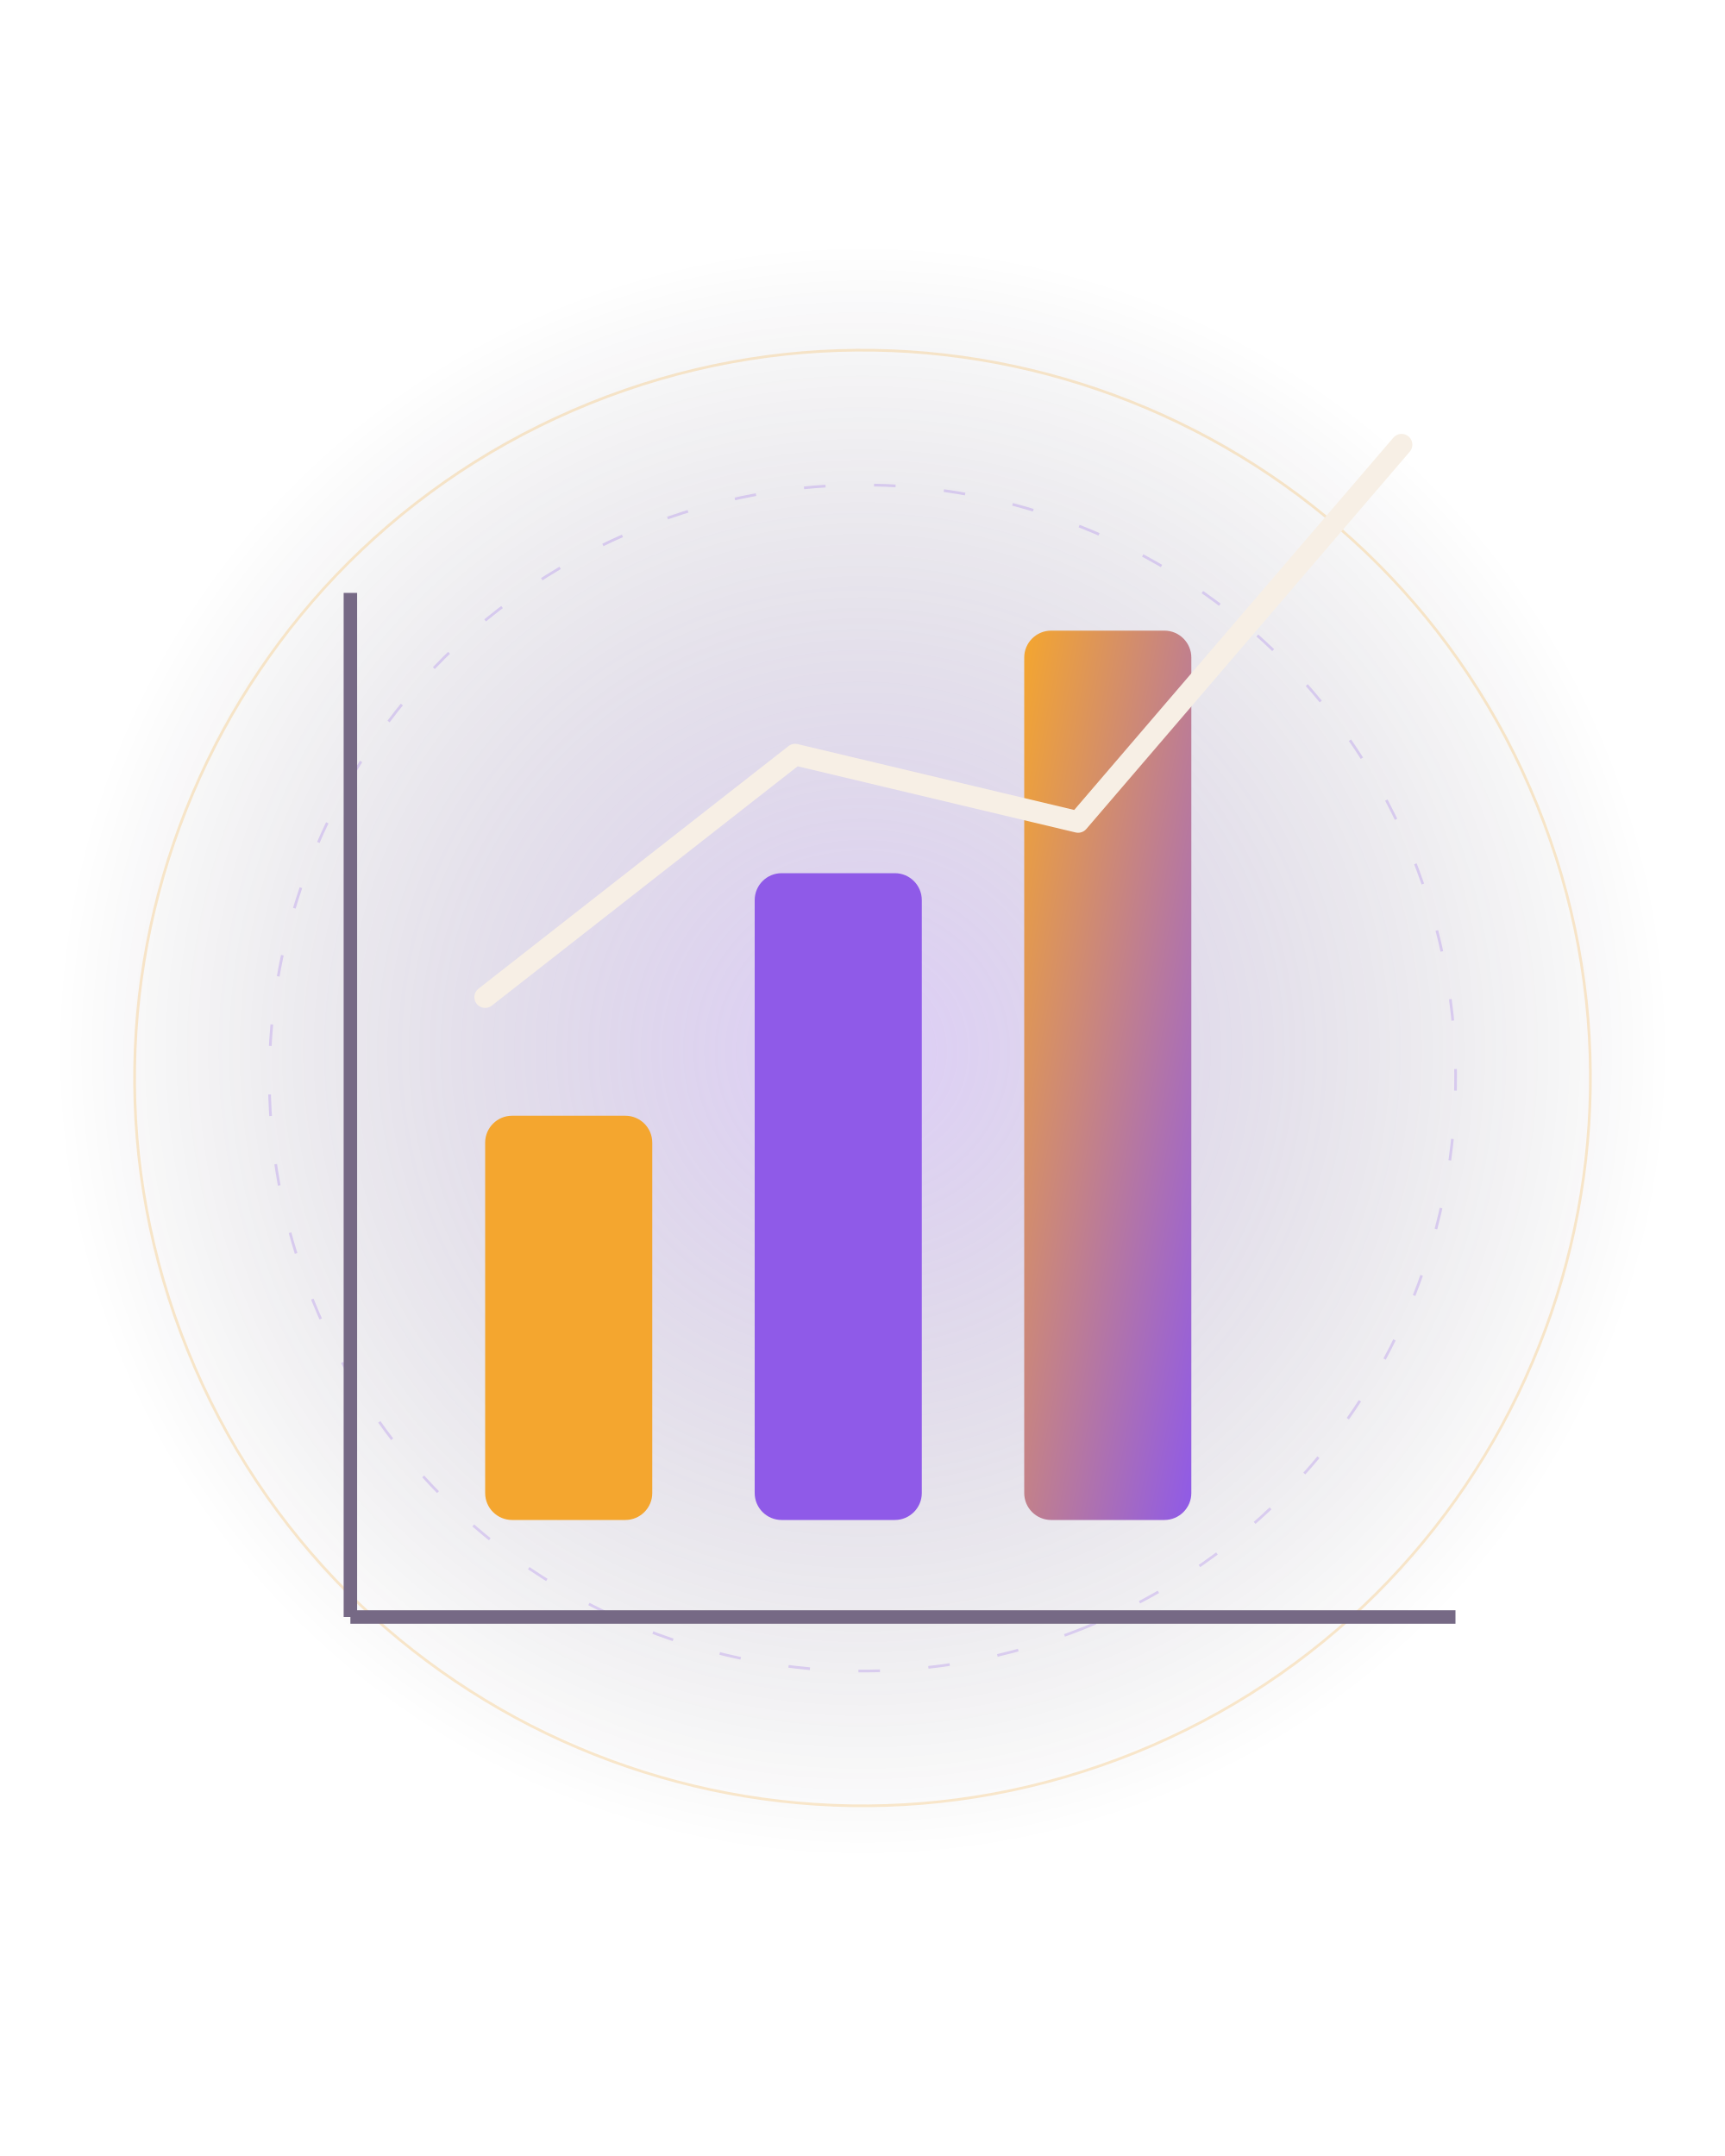
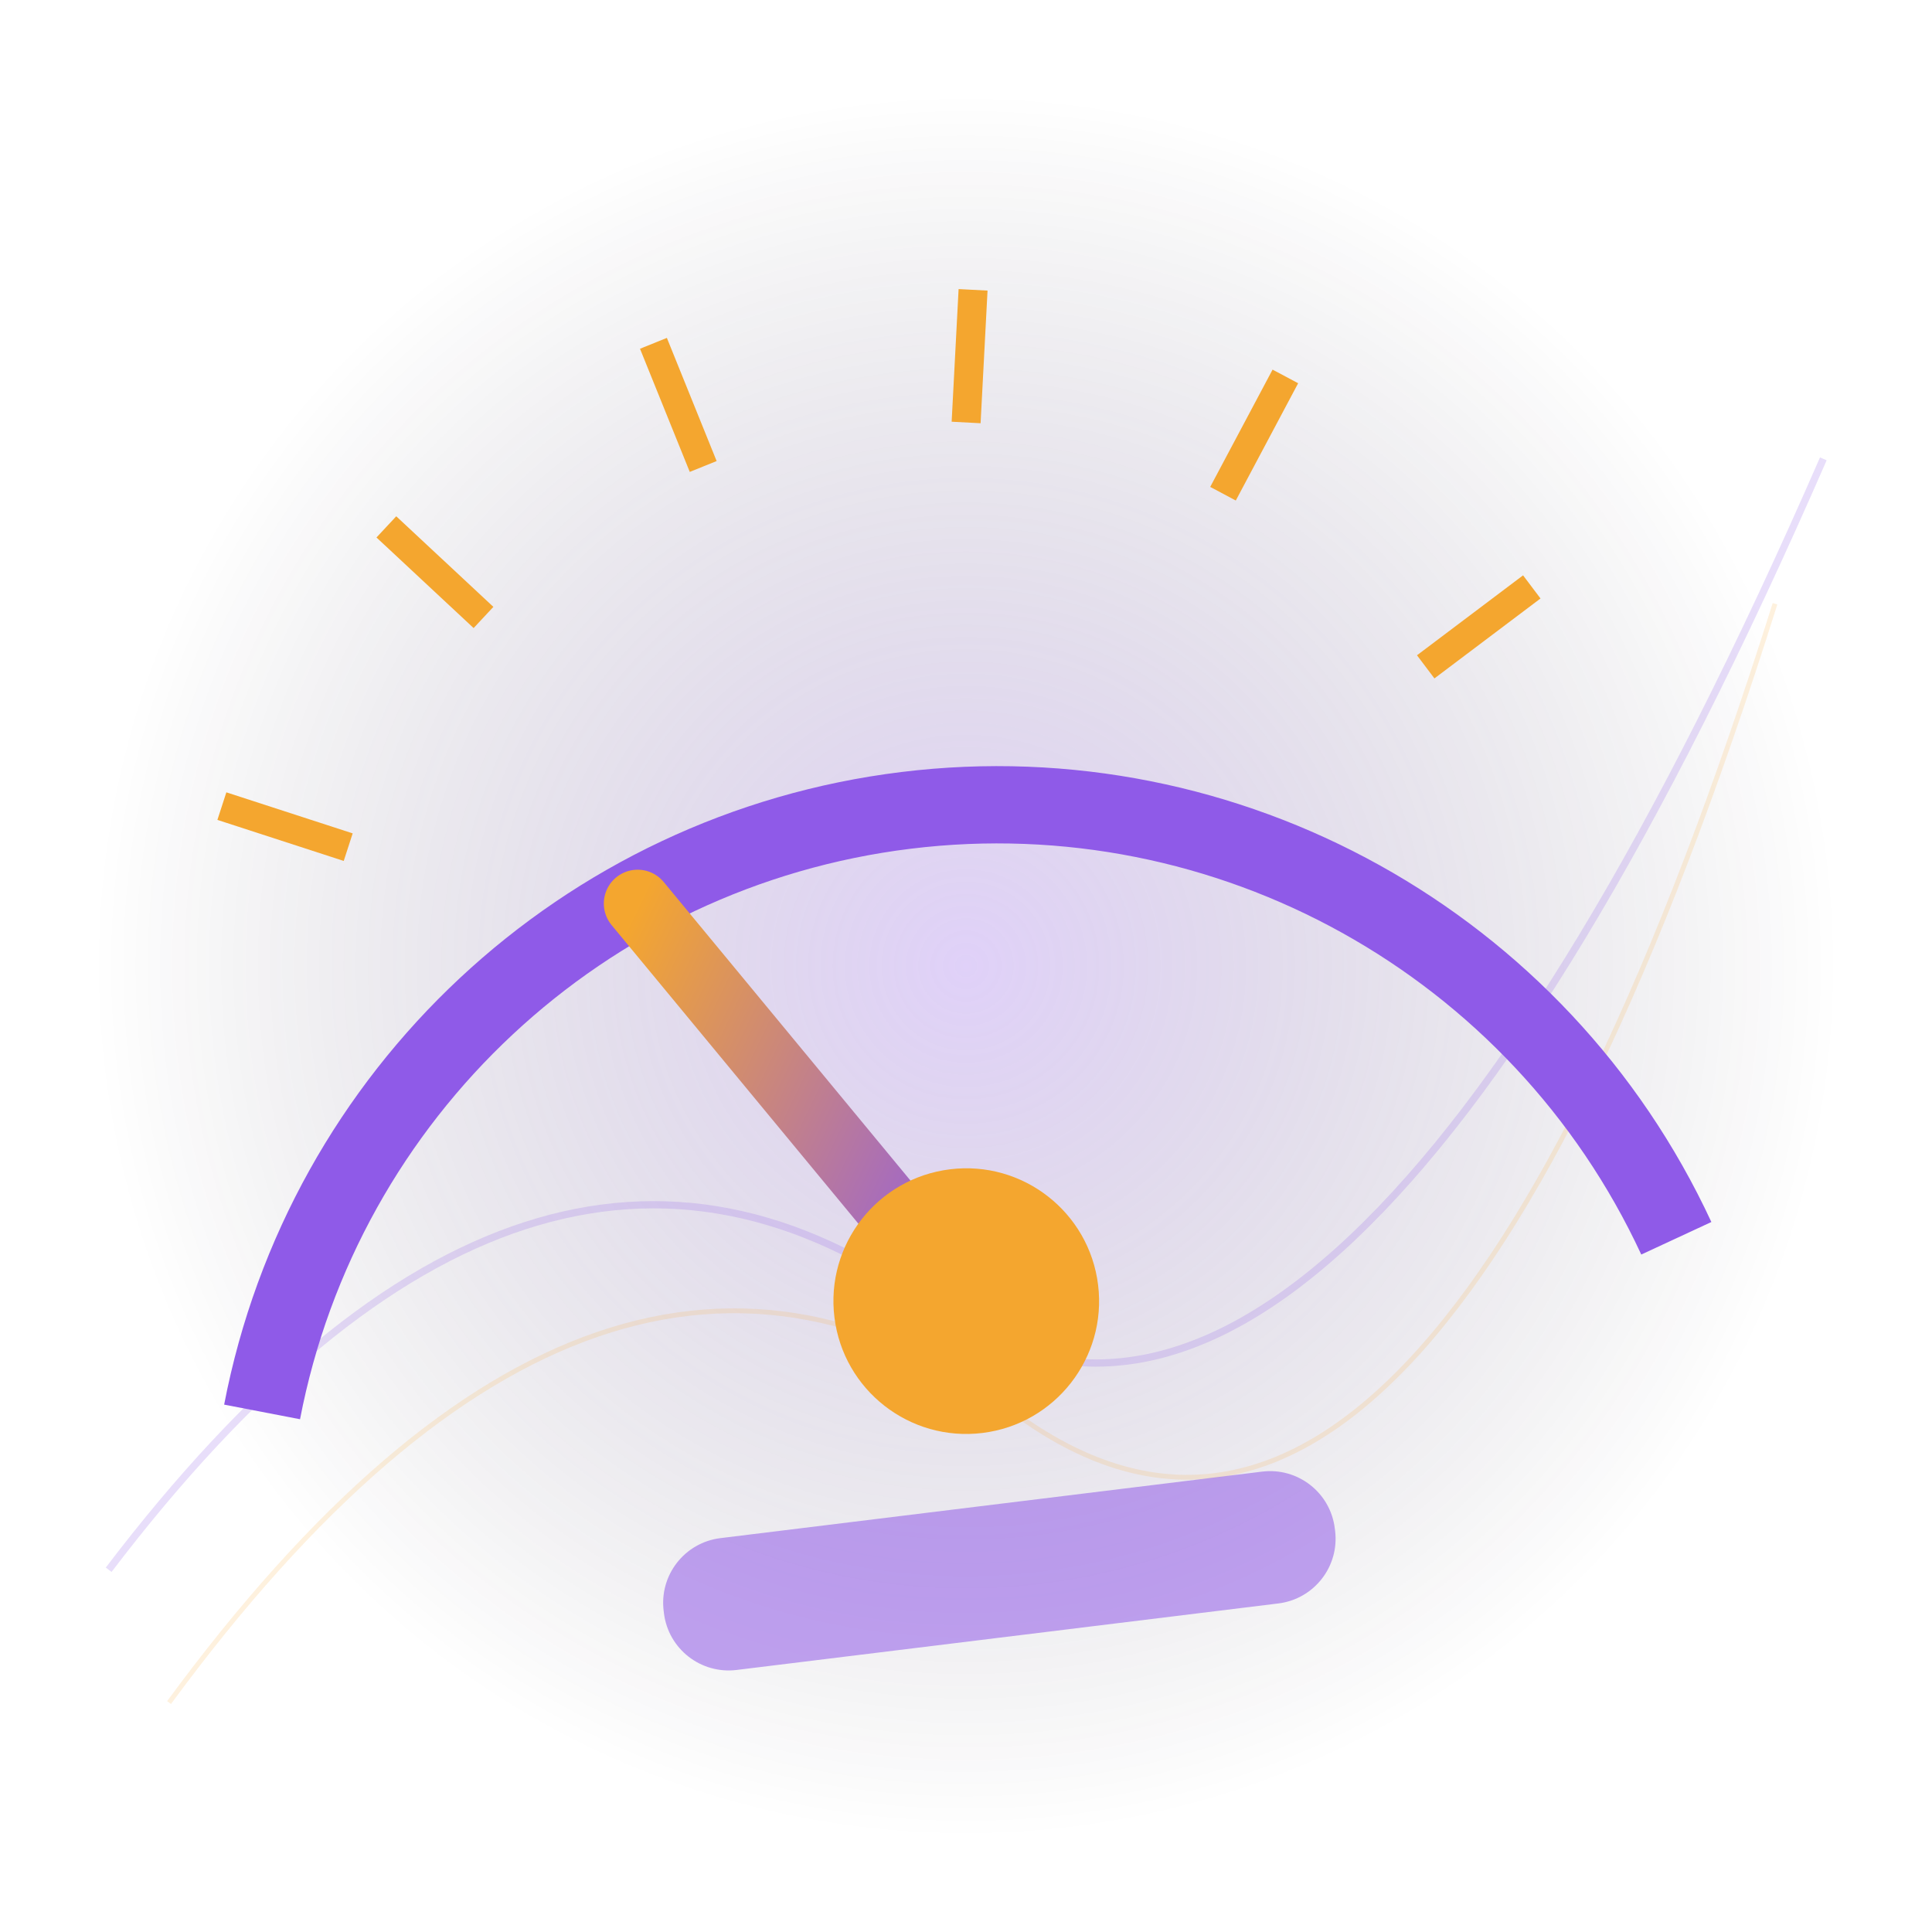
- <svg xmlns="http://www.w3.org/2000/svg" viewBox="0 0 640 800">
+ <svg xmlns="http://www.w3.org/2000/svg" viewBox="0 0 800 800">
  <defs>
    <linearGradient id="g" x1="0" y1="0" x2="1" y2="1">
      <stop stop-color="#f4a62f" />
      <stop offset="1" stop-color="#8f5ae8" />
    </linearGradient>
    <radialGradient id="r">
-       <stop stop-color="#8f5ae8" stop-opacity=".3" />
+       <stop stop-color="#8f5ae8" stop-opacity=".28" />
      <stop offset="1" stop-color="#08070d" stop-opacity="0" />
    </radialGradient>
+     <filter id="glow">
+       <feGaussianBlur stdDeviation="8" result="b" />
+       <feMerge>
+         <feMergeNode in="b" />
+         <feMergeNode in="SourceGraphic" />
+       </feMerge>
+     </filter>
  </defs>
-   <circle cx="320" cy="390" r="300" fill="url(#r)" />
-   <g opacity=".24" transform="rotate(68 320 400)">
-     <circle cx="320" cy="400" r="270" fill="none" stroke="#f4a62f" />
-     <circle cx="320" cy="400" r="220" fill="none" stroke="#8f5ae8" stroke-dasharray="8 18" />
+   <circle cx="400" cy="400" r="360" fill="url(#r)" />
+   <path d="M45 650Q220 420 385 540T755 190" fill="none" stroke="#8f5ae8" stroke-opacity=".2" stroke-width="3" />
+   <path d="M70 705Q250 460 420 585T735 250" fill="none" stroke="#f4a62f" stroke-opacity=".16" stroke-width="2" />
+   <g transform="translate(-20 -25) rotate(-7 400 400)">
+     <path d="M105 575a310 310 0 01590 0" fill="none" stroke="#8f5ae8" stroke-width="32" />
+     <g stroke="#f4a62f" stroke-width="12">
+       <path d="M400 145v55" transform="rotate(-65 400 455)" />
+       <path d="M400 145v55" transform="rotate(-40 400 455)" />
+       <path d="M400 145v55" transform="rotate(-15 400 455)" />
+       <path d="M400 145v55" transform="rotate(10 400 455)" />
+       <path d="M400 145v55" transform="rotate(35 400 455)" />
+       <path d="M400 145v55" transform="rotate(60 400 455)" />
+     </g>
+     <path d="M400 565l-115-180" stroke="url(#g)" stroke-width="28" stroke-linecap="round" />
+     <circle cx="400" cy="565" r="55" fill="#f4a62f" />
+     <rect x="260" y="650" width="280" height="55" rx="27" fill="#8f5ae8" opacity=".55" />
  </g>
-   <path d="M130 600V220M130 600h410" stroke="#766985" stroke-width="5" />
-   <rect x="180" y="414" width="62" height="150" rx="10" fill="#f4a62f" />
-   <rect x="280" y="324" width="62" height="240" rx="10" fill="#8f5ae8" />
-   <rect x="380" y="234" width="62" height="330" rx="10" fill="url(#g)" />
-   <path d="M180 370l115-90 105 25 120-140" stroke="#f7efe5" stroke-width="8" fill="none" stroke-linecap="round" stroke-linejoin="round" />
</svg>
